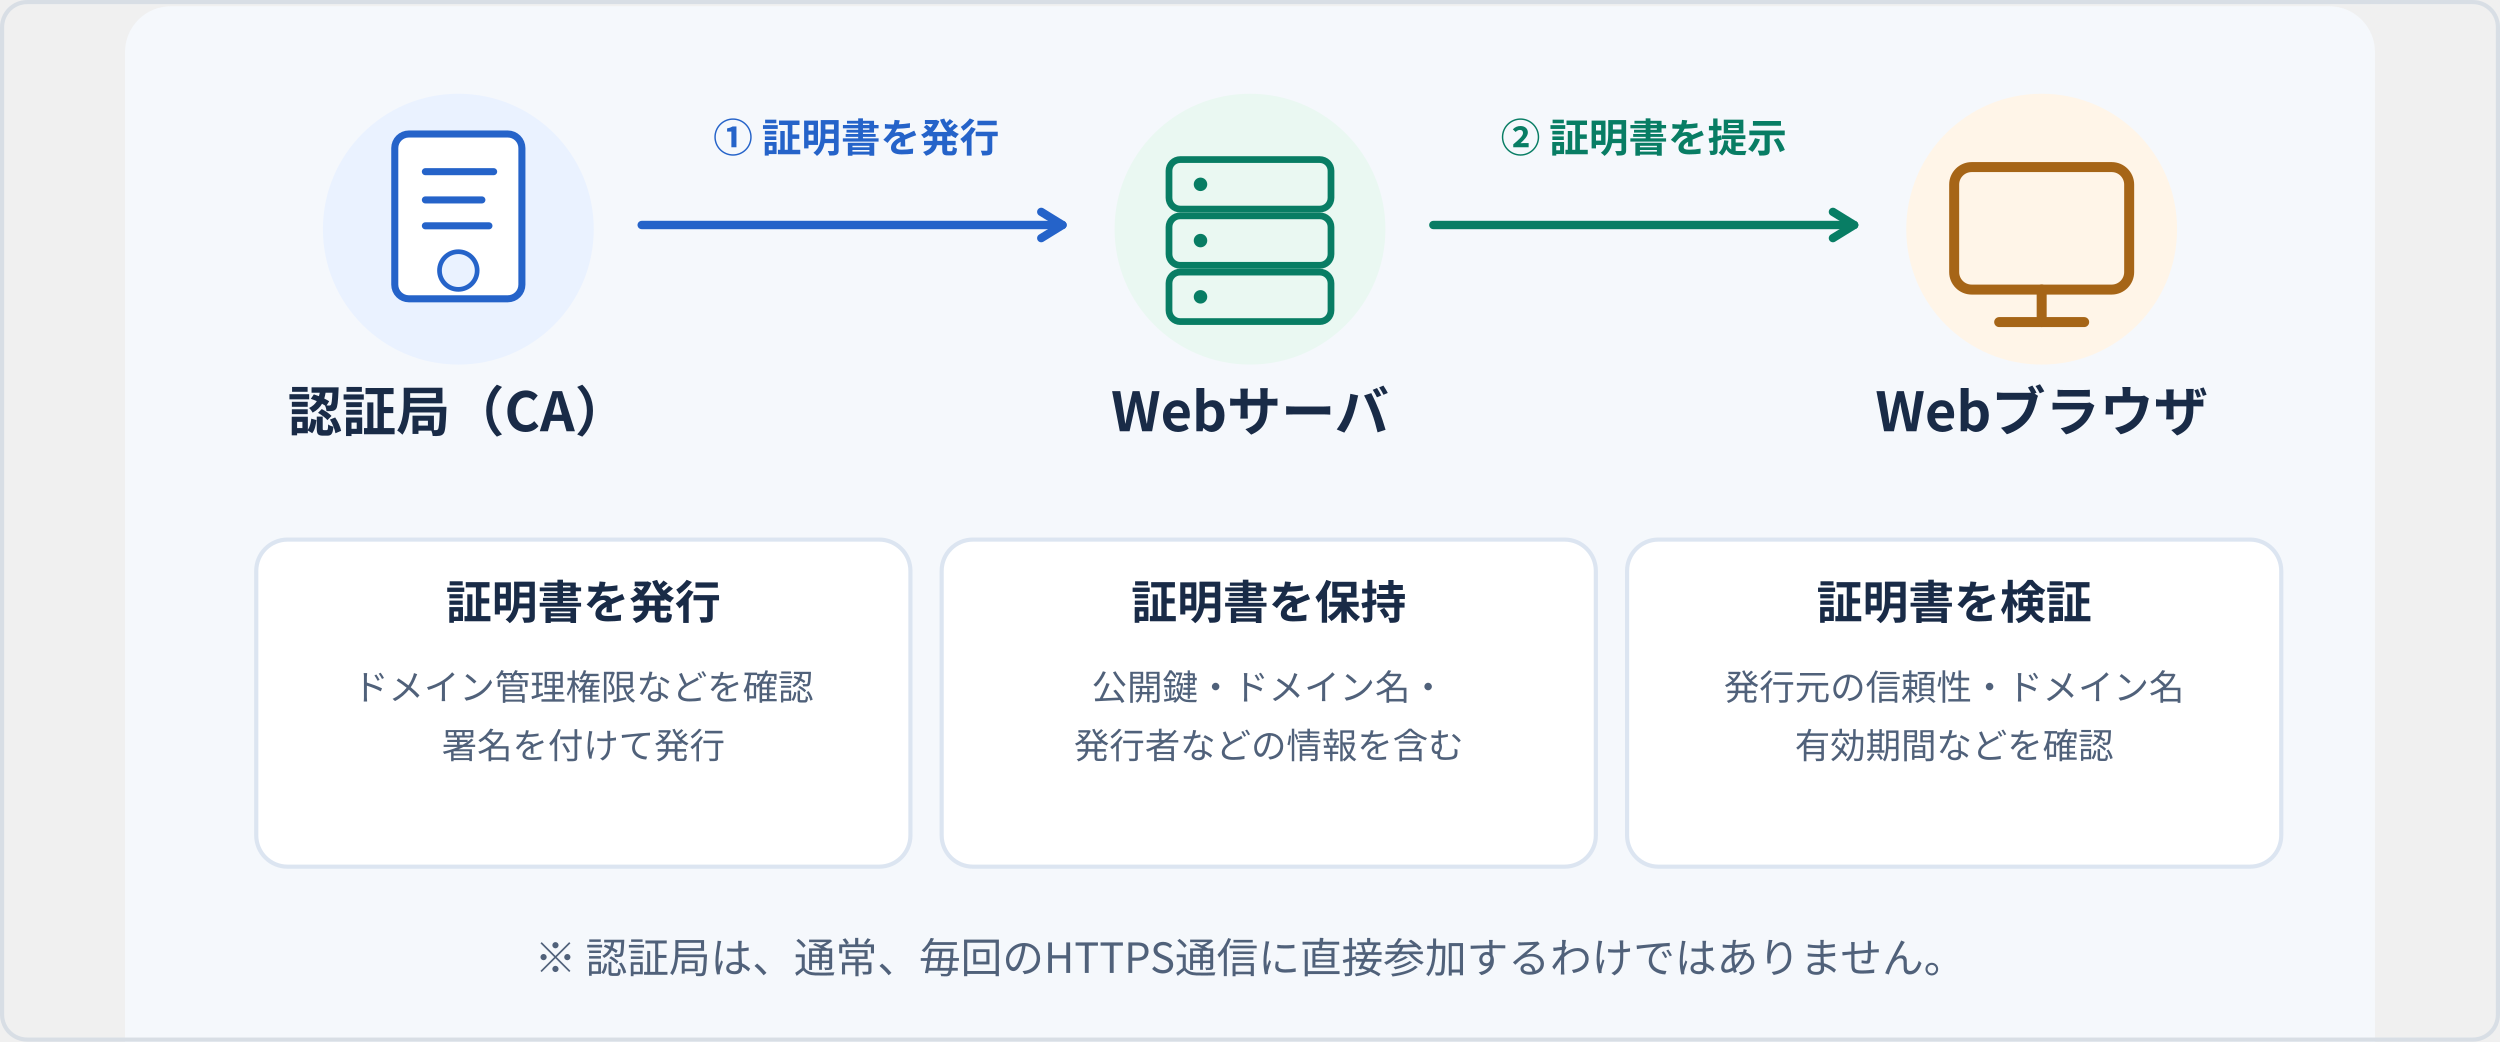
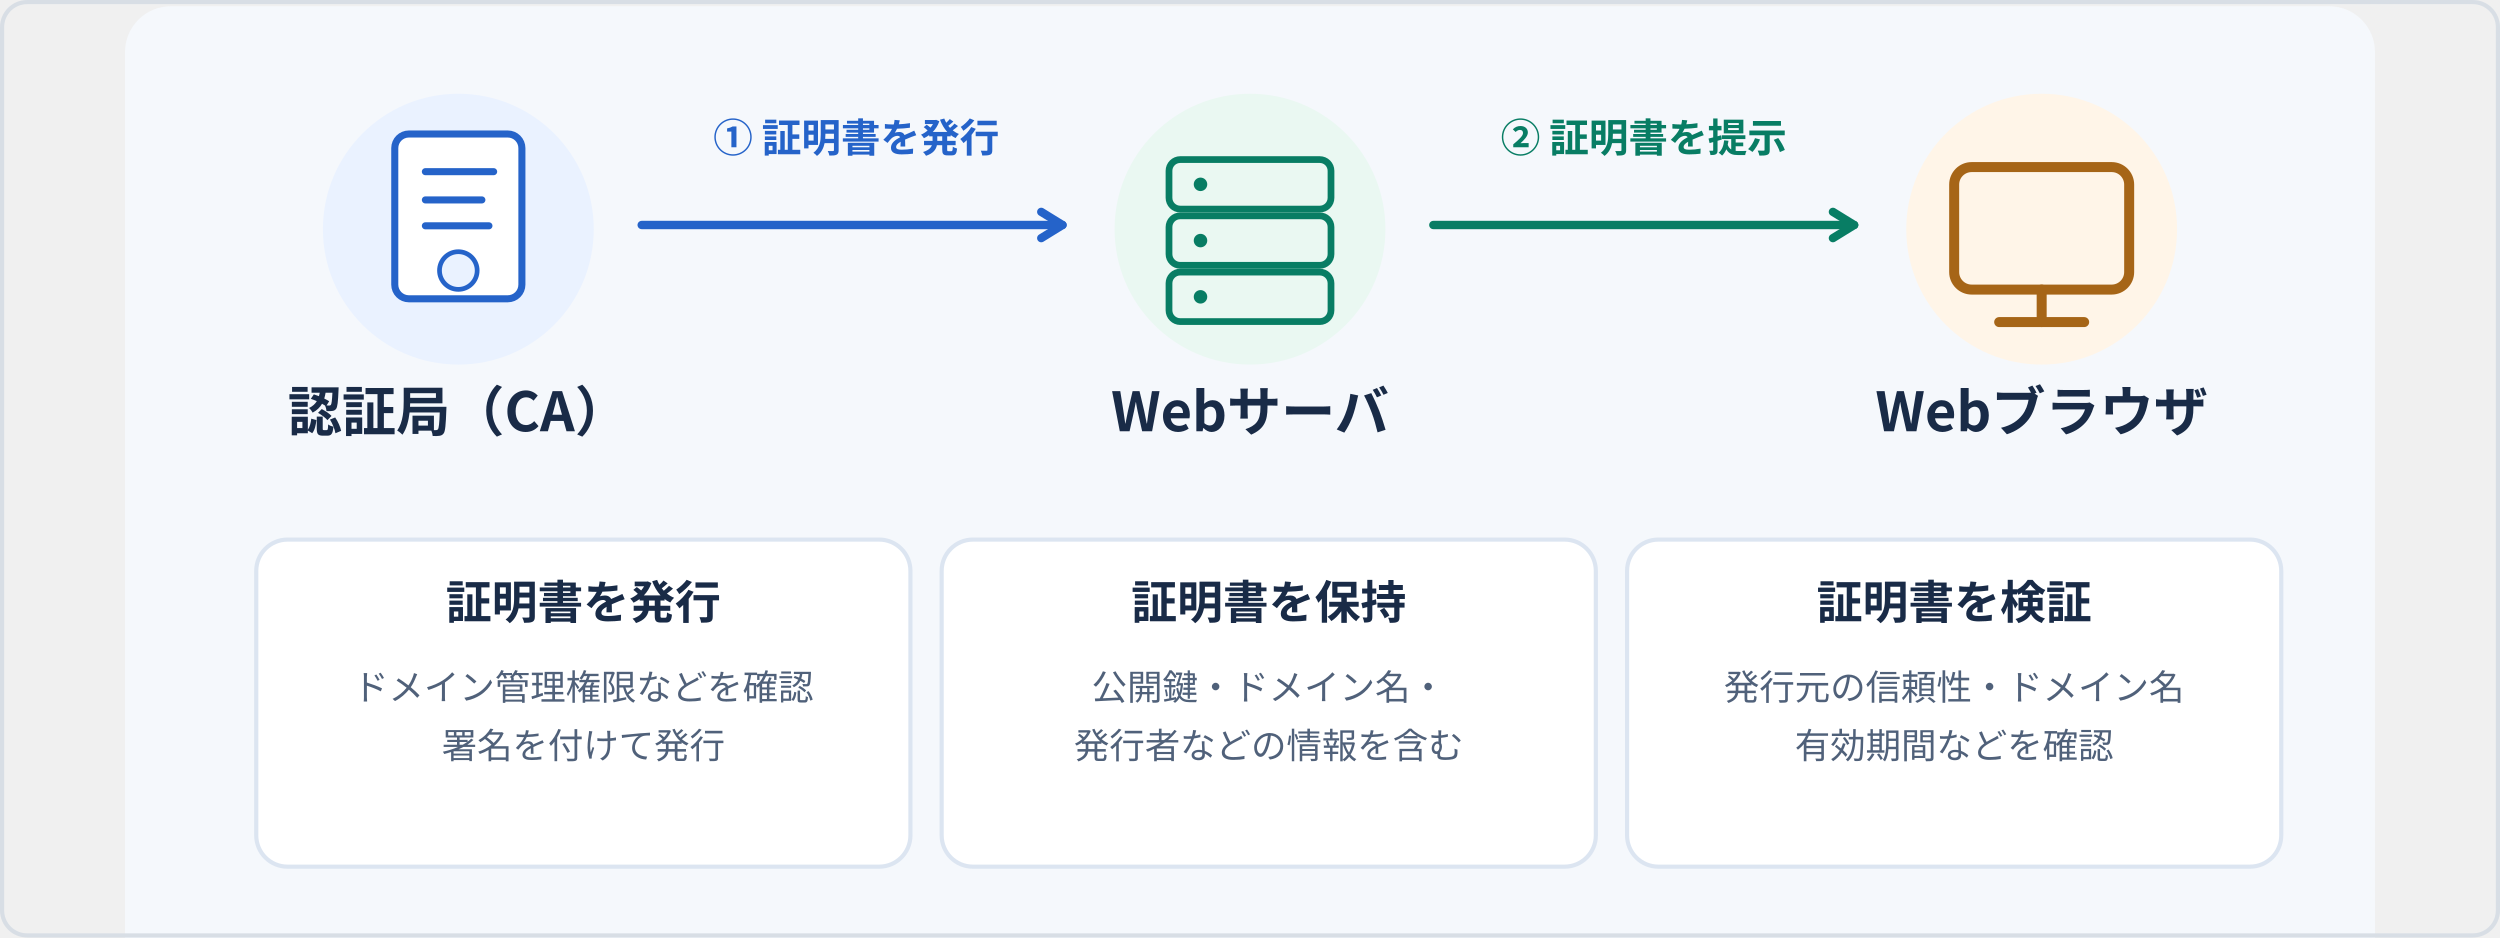
- <svg xmlns="http://www.w3.org/2000/svg" width="1200" height="500" viewBox="0 160 1200 500" role="img" aria-label="電子証明書と認証局の関係">
+ <svg xmlns="http://www.w3.org/2000/svg" width="1200" height="450" viewBox="0 160 1200 450" role="img" aria-label="電子証明書と認証局の関係">
  <rect x="60" y="163" width="1080" height="524" rx="22" fill="#F5F8FC" />
  <circle cx="220" cy="270" r="65" fill="#EAF2FF" />
  <g transform="translate(220,265) scale(1.13)">
    <rect x="-27" y="-36" width="54" height="70" rx="6" fill="#FFFFFF" stroke="#2563C9" stroke-width="3" />
    <line x1="-14" y1="-20" x2="15" y2="-20" stroke="#2563C9" stroke-width="3" stroke-linecap="round" />
    <line x1="-14" y1="-8" x2="10" y2="-8" stroke="#2563C9" stroke-width="3" stroke-linecap="round" />
    <line x1="-14" y1="3" x2="13" y2="3" stroke="#2563C9" stroke-width="3" stroke-linecap="round" />
    <circle cx="0" cy="22" r="8" fill="#EAF2FF" stroke="#2563C9" stroke-width="2" />
  </g>
  <circle cx="600" cy="270" r="65" fill="#EAF8F2" />
  <g transform="translate(600,269) scale(1.08)">
    <rect x="-36" y="-30" width="72" height="22" rx="5" fill="none" stroke="#087D64" stroke-width="3" />
    <circle cx="-22" cy="-19" r="3" fill="#087D64" />
    <rect x="-36" y="-5" width="72" height="22" rx="5" fill="none" stroke="#087D64" stroke-width="3" />
    <circle cx="-22" cy="6" r="3" fill="#087D64" />
    <rect x="-36" y="20" width="72" height="22" rx="5" fill="none" stroke="#087D64" stroke-width="3" />
    <circle cx="-22" cy="31" r="3" fill="#087D64" />
  </g>
  <circle cx="980" cy="270" r="65" fill="#FFF5E8" />
  <g transform="translate(980,269) scale(1.2)">
    <rect x="-35" y="-24" width="70" height="49" rx="7" fill="none" stroke="#A66517" stroke-width="4" />
    <line x1="-17" y1="38" x2="17" y2="38" stroke="#A66517" stroke-width="4" stroke-linecap="round" />
    <line x1="0" y1="25" x2="0" y2="38" stroke="#A66517" stroke-width="4" stroke-linecap="round" />
  </g>
  <text x="220" y="367" font-size="26" fill="#192B47" font-weight="700" text-anchor="middle" font-family="'Noto Sans CJK JP', 'Yu Gothic', 'Hiragino Kaku Gothic ProN', sans-serif">認証局（CA）</text>
  <text x="600" y="367" font-size="26" fill="#192B47" font-weight="700" text-anchor="middle" font-family="'Noto Sans CJK JP', 'Yu Gothic', 'Hiragino Kaku Gothic ProN', sans-serif">Webサーバ</text>
  <text x="980" y="367" font-size="26" fill="#192B47" font-weight="700" text-anchor="middle" font-family="'Noto Sans CJK JP', 'Yu Gothic', 'Hiragino Kaku Gothic ProN', sans-serif">Webブラウザ</text>
  <line x1="308" y1="268" x2="510" y2="268" stroke="#2563C9" stroke-width="4" stroke-linecap="round" />
  <path d="M 499.8 274.3 L 510 268 L 499.8 261.7" fill="none" stroke="#2563C9" stroke-width="4" stroke-linecap="round" stroke-linejoin="round" />
  <text x="411" y="233" font-size="19" fill="#2563C9" font-weight="600" text-anchor="middle" font-family="'Noto Sans CJK JP', 'Yu Gothic', 'Hiragino Kaku Gothic ProN', sans-serif">① 証明書を発行</text>
  <line x1="688" y1="268" x2="890" y2="268" stroke="#087D64" stroke-width="4" stroke-linecap="round" />
  <path d="M 879.8 274.3 L 890 268 L 879.8 261.7" fill="none" stroke="#087D64" stroke-width="4" stroke-linecap="round" stroke-linejoin="round" />
  <text x="789" y="233" font-size="19" fill="#087D64" font-weight="600" text-anchor="middle" font-family="'Noto Sans CJK JP', 'Yu Gothic', 'Hiragino Kaku Gothic ProN', sans-serif">② 証明書を提示</text>
  <rect x="123" y="419" width="314" height="157" rx="15" fill="#FFFFFF" stroke="#DCE5F1" stroke-width="2" />
  <text x="280" y="457" font-size="22" fill="#192B47" font-weight="700" text-anchor="middle" font-family="'Noto Sans CJK JP', 'Yu Gothic', 'Hiragino Kaku Gothic ProN', sans-serif">証明書を発行</text>
  <text x="280" y="496.0" font-size="17" fill="#50617A" font-weight="400" text-anchor="middle" font-family="'Noto Sans CJK JP', 'Yu Gothic', 'Hiragino Kaku Gothic ProN', sans-serif">ドメイン管理権限などを確認</text>
  <text x="280" y="524.05" font-size="17" fill="#50617A" font-weight="400" text-anchor="middle" font-family="'Noto Sans CJK JP', 'Yu Gothic', 'Hiragino Kaku Gothic ProN', sans-serif">署名を付けて発行</text>
  <rect x="452" y="419" width="314" height="157" rx="15" fill="#FFFFFF" stroke="#DCE5F1" stroke-width="2" />
  <text x="609" y="457" font-size="22" fill="#192B47" font-weight="700" text-anchor="middle" font-family="'Noto Sans CJK JP', 'Yu Gothic', 'Hiragino Kaku Gothic ProN', sans-serif">証明書を保持</text>
  <text x="609" y="496.0" font-size="17" fill="#50617A" font-weight="400" text-anchor="middle" font-family="'Noto Sans CJK JP', 'Yu Gothic', 'Hiragino Kaku Gothic ProN', sans-serif">公開鍵・ドメイン名・</text>
  <text x="609" y="524.05" font-size="17" fill="#50617A" font-weight="400" text-anchor="middle" font-family="'Noto Sans CJK JP', 'Yu Gothic', 'Hiragino Kaku Gothic ProN', sans-serif">発行者などの情報を含む</text>
  <rect x="781" y="419" width="314" height="157" rx="15" fill="#FFFFFF" stroke="#DCE5F1" stroke-width="2" />
  <text x="938" y="457" font-size="22" fill="#192B47" font-weight="700" text-anchor="middle" font-family="'Noto Sans CJK JP', 'Yu Gothic', 'Hiragino Kaku Gothic ProN', sans-serif">証明書を検証</text>
  <text x="938" y="496.0" font-size="17" fill="#50617A" font-weight="400" text-anchor="middle" font-family="'Noto Sans CJK JP', 'Yu Gothic', 'Hiragino Kaku Gothic ProN', sans-serif">発行元の信頼性・ドメイン名</text>
  <text x="938" y="524.05" font-size="17" fill="#50617A" font-weight="400" text-anchor="middle" font-family="'Noto Sans CJK JP', 'Yu Gothic', 'Hiragino Kaku Gothic ProN', sans-serif">有効期間などを確認</text>
-   <text x="600" y="627" font-size="20" fill="#50617A" font-weight="400" text-anchor="middle" font-family="'Noto Sans CJK JP', 'Yu Gothic', 'Hiragino Kaku Gothic ProN', sans-serif">※ 認証局は、通常、毎回のHTTPS通信に直接参加するわけではありません。</text>
-   <rect x="1" y="161" width="1198" height="498" rx="12" fill="none" stroke="#D8DEE5" stroke-width="2" vector-effect="non-scaling-stroke" aria-hidden="true" />
+   <rect x="1" y="161" width="1198" height="448" rx="12" fill="none" stroke="#D8DEE5" stroke-width="2" vector-effect="non-scaling-stroke" aria-hidden="true" />
</svg>
